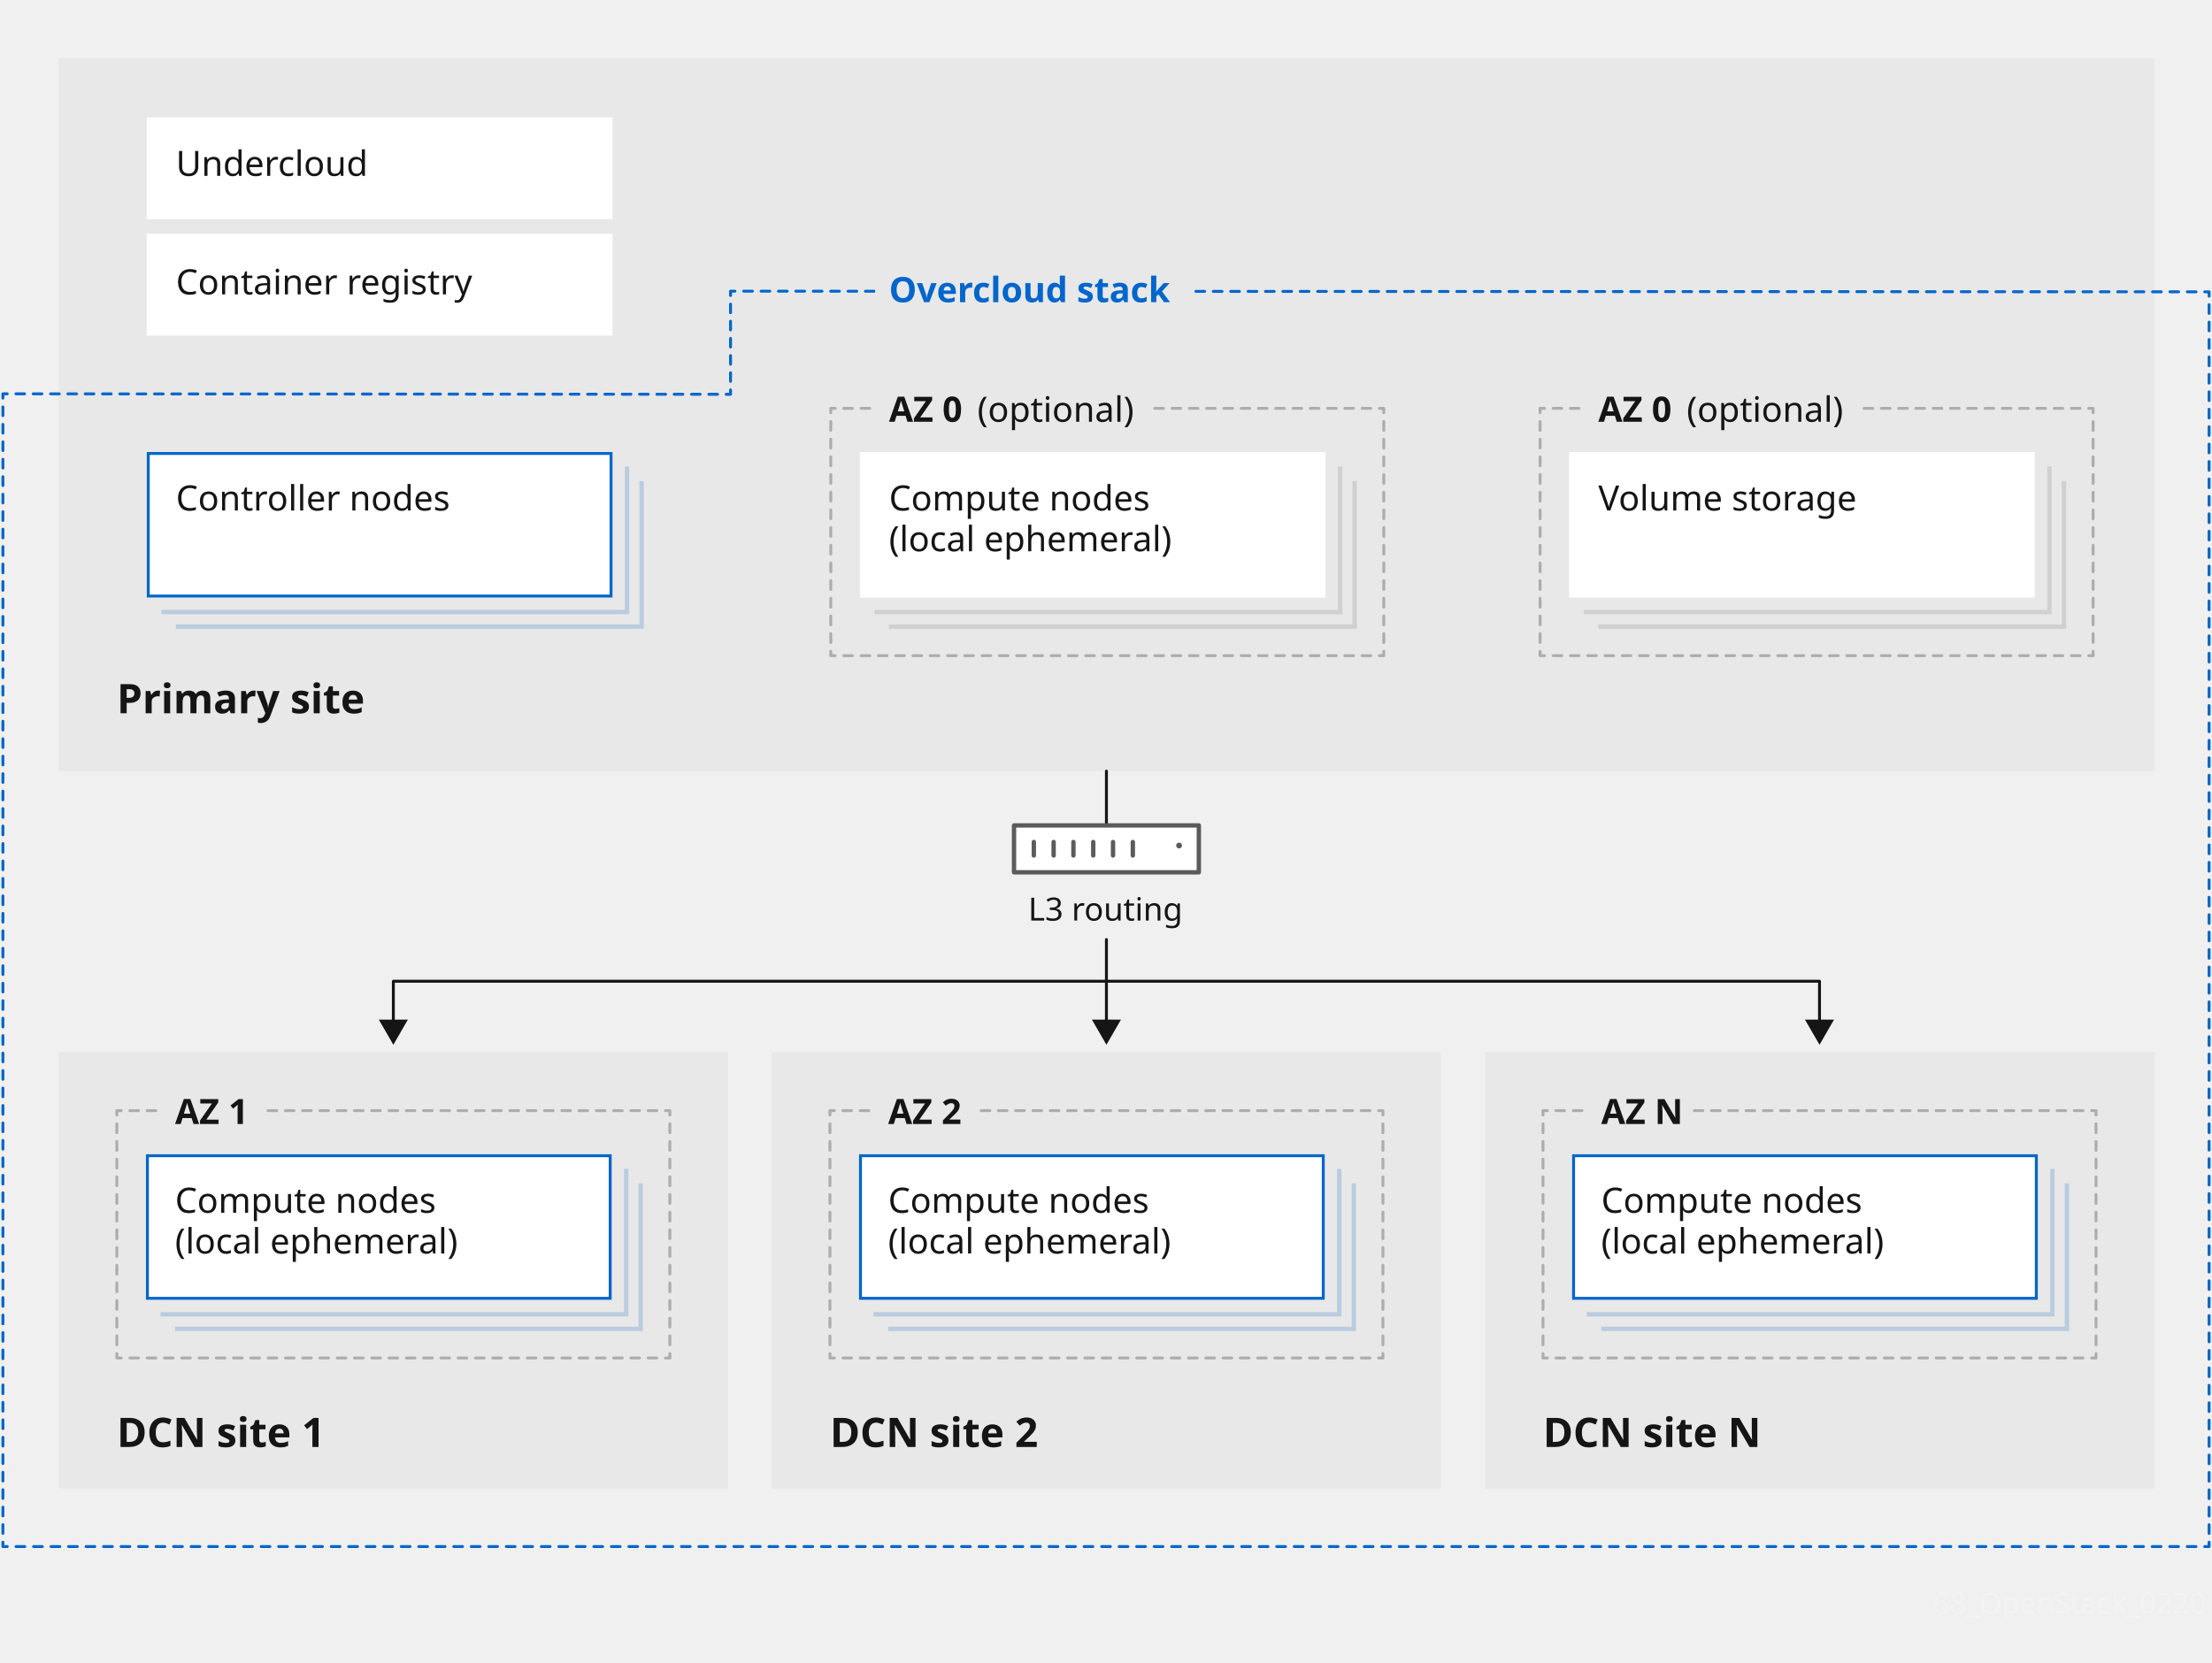
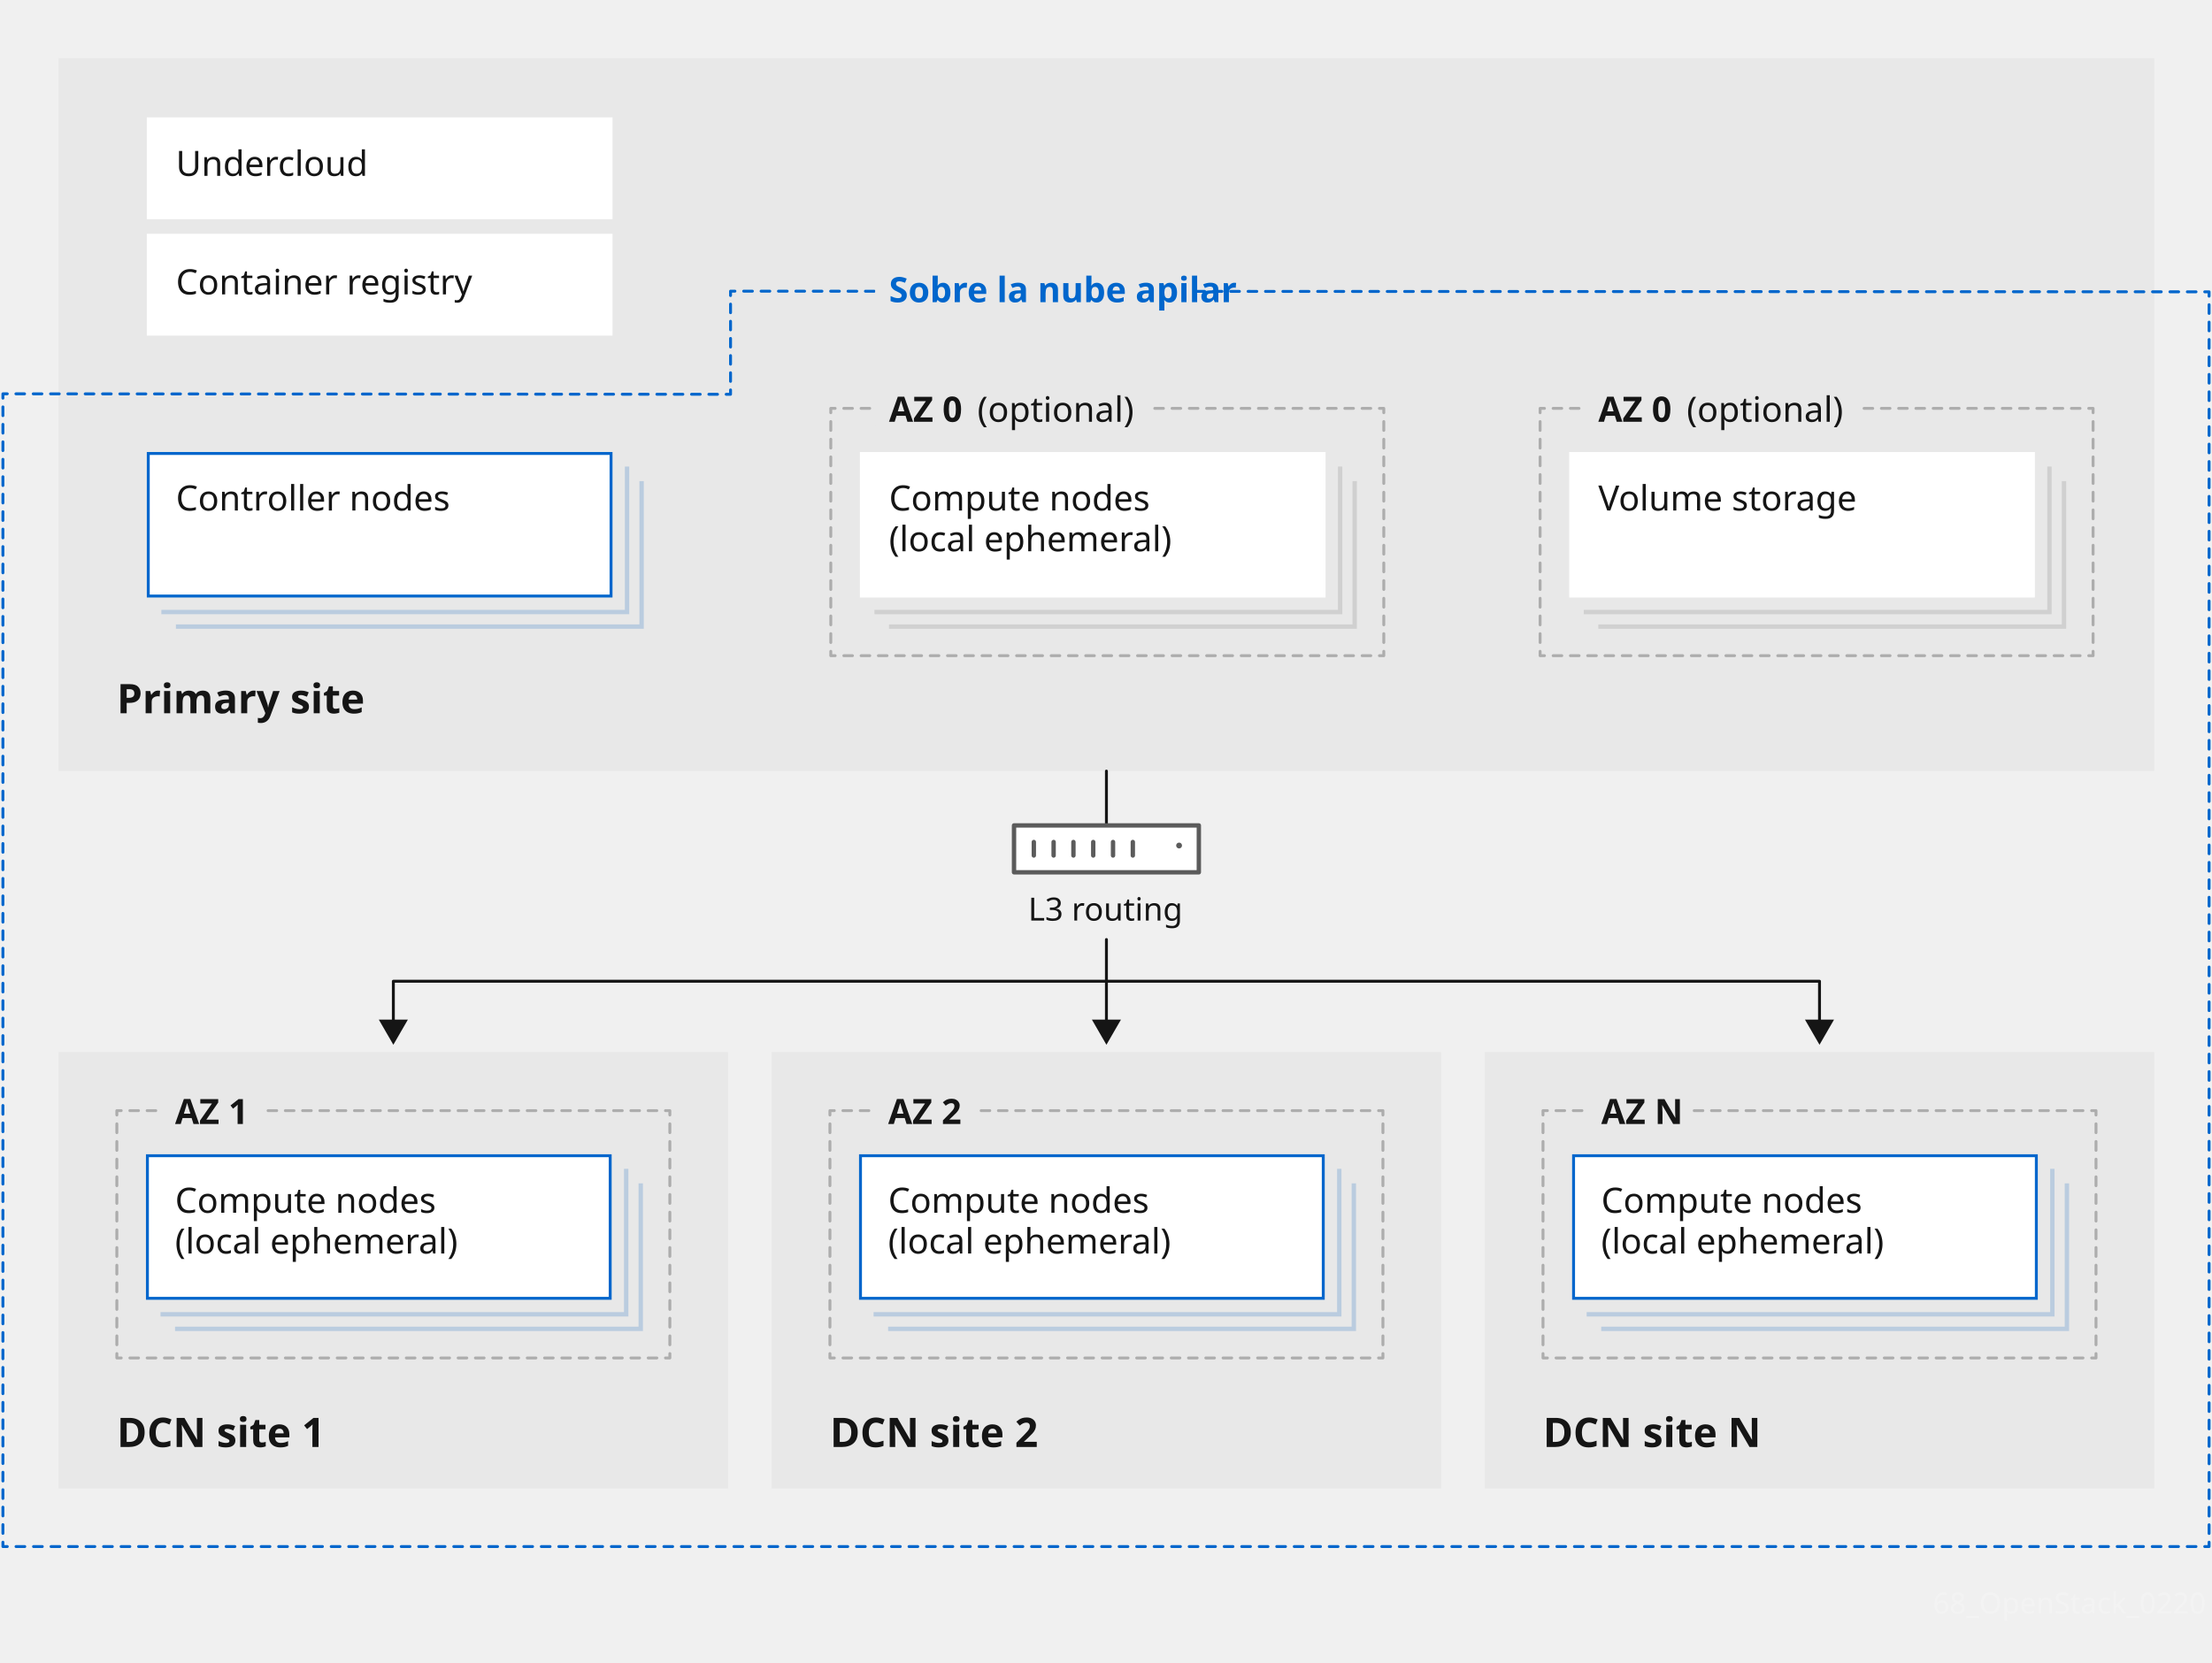
<svg xmlns="http://www.w3.org/2000/svg" width="760" height="571.5" viewBox="0 0 760 571.5">
  <defs>
    <style>
      .a {
        fill: #e8e8e8;
      }

      .b {
        font-size: 14px;
      }

      .b, .f, .t, .u, .y {
        fill: #151515;
      }

      .b, .y, .z {
        font-family: RedHatText-Bold, Red Hat Text;
        font-weight: 700;
      }

      .ab, .c, .g, .h, .i, .j, .l, .m, .n, .o, .p, .q, .r, .s, .w, .x {
        fill: none;
      }

      .c {
        stroke: #baccdf;
      }

      .c, .j {
        stroke-miterlimit: 10;
      }

      .c, .j, .v, .x {
        stroke-width: 1.5px;
      }

      .d, .v {
        fill: #fff;
      }

      .e, .z {
        fill: #06c;
      }

      .f, .y, .z {
        font-size: 12px;
      }

      .f, .u {
        font-family: RedHatText-Medium, Red Hat Text;
        font-weight: 500;
      }

      .g, .h, .i {
        stroke: #adadad;
      }

      .g, .h, .i, .l, .m, .n, .o, .p, .q, .r, .s, .v, .w, .x {
        stroke-linecap: round;
        stroke-linejoin: round;
      }

      .h {
        stroke-dasharray: 2.968 2.968;
      }

      .i {
        stroke-dasharray: 3.037 3.037;
      }

      .j {
        stroke: #d0d0d0;
      }

      .aa, .k {
        font-family: RedHatText-Regular, Red Hat Text;
      }

      .k {
        font-weight: 400;
      }

      .l, .m, .n, .o, .p, .q, .r {
        stroke: #06c;
      }

      .m {
        stroke-dasharray: 2.988 2.988;
      }

      .n {
        stroke-dasharray: 2.949 2.949;
      }

      .o {
        stroke-dasharray: 2.976 2.976;
      }

      .p {
        stroke-dasharray: 3.001 3.001;
      }

      .q {
        stroke-dasharray: 3.008 3.008;
      }

      .r {
        stroke-dasharray: 2.995 2.995;
      }

      .s {
        stroke: #151515;
      }

      .u {
        font-size: 11px;
      }

      .v, .w, .x {
        stroke: #5b5b5b;
      }

      .w {
        stroke-width: 2px;
      }

      .aa {
        font-size: 10px;
        fill: #f3f3f3;
      }
    </style>
  </defs>
  <rect class="a" x="20.147" y="20" width="720" height="245" />
  <text class="b" transform="translate(40.147 245.12)">Primary site</text>
  <g>
    <polyline class="c" points="220.442 165.34 220.442 215.34 60.442 215.34" />
    <polyline class="c" points="215.442 160.34 215.442 210.34 55.442 210.34" />
    <g>
      <rect class="d" x="50.942" y="155.84" width="159" height="49" />
      <path class="e" d="M209.442,156.34v48h-158v-48h158m1-1h-160v50h160v-50Z" />
    </g>
    <text class="f" transform="translate(60.44 175.444)">Controller nodes</text>
  </g>
  <g>
    <polyline class="g" points="475.442 223.84 475.442 225.34 473.942 225.34" />
    <line class="h" x1="470.974" y1="225.34" x2="288.426" y2="225.34" />
    <polyline class="g" points="286.942 225.34 285.442 225.34 285.442 223.84" />
    <line class="i" x1="285.442" y1="220.803" x2="285.442" y2="143.358" />
    <polyline class="g" points="285.442 141.84 285.442 140.34 286.942 140.34" />
    <line class="h" x1="289.91" y1="140.34" x2="472.458" y2="140.34" />
    <polyline class="g" points="473.942 140.34 475.442 140.34 475.442 141.84" />
    <line class="i" x1="475.442" y1="144.877" x2="475.442" y2="222.321" />
  </g>
  <polyline class="j" points="465.442 165.34 465.442 215.34 305.442 215.34" />
  <polyline class="j" points="460.442 160.34 460.442 210.34 300.442 210.34" />
  <rect class="d" x="295.442" y="155.34" width="160" height="50" />
  <text class="f" transform="translate(305.44 175.444)">Compute nodes<tspan class="k">
      <tspan x="0" y="14">(local ephemeral)</tspan>
    </tspan>
  </text>
  <polyline class="j" points="704.147 160.34 704.147 210.34 544.147 210.34" />
  <g>
    <polyline class="j" points="709.147 165.34 709.147 215.34 549.147 215.34" />
    <rect class="d" x="539.147" y="155.34" width="160" height="50" />
  </g>
  <text class="f" transform="translate(549.146 175.444)">Volume storage</text>
  <rect class="a" x="20.147" y="361.555" width="230" height="150" />
  <g>
    <polyline class="g" points="230.147 465.186 230.147 466.686 228.647 466.686" />
    <line class="h" x1="225.679" y1="466.686" x2="43.131" y2="466.686" />
    <polyline class="g" points="41.647 466.686 40.147 466.686 40.147 465.186" />
    <line class="i" x1="40.147" y1="462.148" x2="40.147" y2="384.704" />
    <polyline class="g" points="40.147 383.186 40.147 381.686 41.647 381.686" />
    <line class="h" x1="44.615" y1="381.686" x2="227.163" y2="381.686" />
    <polyline class="g" points="228.647 381.686 230.147 381.686 230.147 383.186" />
    <line class="i" x1="230.147" y1="386.223" x2="230.147" y2="463.667" />
  </g>
  <polyline class="c" points="220.147 406.686 220.147 456.686 60.147 456.686" />
  <polyline class="c" points="215.147 401.686 215.147 451.686 55.147 451.686" />
  <g>
    <rect class="d" x="50.647" y="397.186" width="159" height="49" />
    <path class="e" d="M209.147,397.686v48h-158v-48h158m1-1h-160v50h160v-50Z" />
  </g>
  <text class="f" transform="translate(60.147 416.79)">Compute nodes<tspan class="k">
      <tspan x="0" y="14">(local ephemeral)</tspan>
    </tspan>
  </text>
  <rect class="a" x="510.147" y="361.555" width="230" height="150" />
  <g>
    <polyline class="g" points="720.147 465.186 720.147 466.686 718.647 466.686" />
    <line class="h" x1="715.679" y1="466.686" x2="533.131" y2="466.686" />
    <polyline class="g" points="531.647 466.686 530.147 466.686 530.147 465.186" />
    <line class="i" x1="530.147" y1="462.148" x2="530.147" y2="384.704" />
    <polyline class="g" points="530.147 383.186 530.147 381.686 531.647 381.686" />
    <line class="h" x1="534.615" y1="381.686" x2="717.163" y2="381.686" />
    <polyline class="g" points="718.647 381.686 720.147 381.686 720.147 383.186" />
    <line class="i" x1="720.147" y1="386.223" x2="720.147" y2="463.667" />
  </g>
  <polyline class="c" points="710.147 406.686 710.147 456.686 550.147 456.686" />
  <polyline class="c" points="705.147 401.686 705.147 451.686 545.147 451.686" />
  <g>
    <rect class="d" x="540.647" y="397.186" width="159" height="49" />
    <path class="e" d="M699.147,397.686v48h-158v-48h158m1-1h-160v50h160v-50Z" />
  </g>
  <text class="f" transform="translate(550.147 416.79)">Compute nodes<tspan class="k">
      <tspan x="0" y="14">(local ephemeral)</tspan>
    </tspan>
  </text>
  <g>
    <polyline class="g" points="719.147 223.84 719.147 225.34 717.647 225.34" />
    <line class="h" x1="714.679" y1="225.34" x2="532.131" y2="225.34" />
    <polyline class="g" points="530.647 225.34 529.147 225.34 529.147 223.84" />
    <line class="i" x1="529.147" y1="220.803" x2="529.147" y2="143.358" />
    <polyline class="g" points="529.147 141.84 529.147 140.34 530.647 140.34" />
    <line class="h" x1="533.615" y1="140.34" x2="716.163" y2="140.34" />
    <polyline class="g" points="717.647 140.34 719.147 140.34 719.147 141.84" />
    <line class="i" x1="719.147" y1="144.877" x2="719.147" y2="222.321" />
  </g>
  <g>
    <polyline class="l" points="759 101.786 759 100.286 757.5 100.286" />
    <line class="m" x1="754.512" y1="100.284" x2="253.994" y2="100.064" />
    <polyline class="l" points="252.5 100.063 251 100.063 251 101.563" />
    <line class="n" x1="251" y1="104.512" x2="251" y2="132.53" />
    <polyline class="l" points="251 134.005 251 135.505 249.5 135.504" />
    <line class="o" x1="246.524" y1="135.502" x2="3.988" y2="135.342" />
    <polyline class="l" points="2.5 135.341 1 135.34 1 136.84" />
    <line class="p" x1="1" y1="139.841" x2="1" y2="528.499" />
    <polyline class="l" points="1 530 1 531.5 2.5 531.5" />
    <line class="q" x1="5.508" y1="531.5" x2="755.996" y2="531.5" />
    <polyline class="l" points="757.5 531.5 759 531.5 759 530" />
    <line class="r" x1="759" y1="527.005" x2="759" y2="103.283" />
  </g>
  <g>
    <rect class="d" x="50.442" y="80.34" width="160" height="35" />
    <text class="f" transform="translate(60.44 101.164)">Container registry</text>
  </g>
  <rect class="d" x="50.442" y="40.34" width="160" height="35" />
  <text class="f" transform="translate(60.44 60.444)">Undercloud</text>
  <line class="s" x1="380.147" y1="265" x2="380.147" y2="283.67" />
  <g>
    <line class="s" x1="380.147" y1="322.886" x2="380.147" y2="351.879" />
    <polygon class="t" points="375.161 350.42 380.147 359.055 385.134 350.42 375.161 350.42" />
  </g>
  <g>
    <polyline class="s" points="625.147 351.879 625.147 337.22 135.147 337.22 135.147 351.879" />
    <polygon class="t" points="630.134 350.42 625.147 359.055 620.161 350.42 630.134 350.42" />
    <polygon class="t" points="130.161 350.42 135.147 359.055 140.134 350.42 130.161 350.42" />
  </g>
  <g>
    <text class="u" transform="translate(353.269 316.372)">L3 routing</text>
    <g>
      <rect class="v" x="348.397" y="283.67" width="63.5" height="16.107" />
      <line class="w" x1="405.109" y1="290.577" x2="405.109" y2="290.577" />
      <line class="x" x1="355.201" y1="289.366" x2="355.201" y2="294.01" />
      <line class="x" x1="362.004" y1="289.366" x2="362.004" y2="294.01" />
      <line class="x" x1="368.808" y1="289.366" x2="368.808" y2="294.01" />
      <line class="x" x1="375.612" y1="289.366" x2="375.612" y2="294.01" />
      <line class="x" x1="382.415" y1="289.366" x2="382.415" y2="294.01" />
      <line class="x" x1="389.219" y1="289.366" x2="389.219" y2="294.01" />
    </g>
  </g>
  <text class="b" transform="translate(40.147 497.285)">DCN site 1</text>
  <rect class="a" x="265.147" y="361.555" width="230" height="150" />
  <g>
    <polyline class="g" points="475.147 465.186 475.147 466.686 473.647 466.686" />
    <line class="h" x1="470.679" y1="466.686" x2="288.131" y2="466.686" />
    <polyline class="g" points="286.647 466.686 285.147 466.686 285.147 465.186" />
    <line class="i" x1="285.147" y1="462.148" x2="285.147" y2="384.704" />
    <polyline class="g" points="285.147 383.186 285.147 381.686 286.647 381.686" />
    <line class="h" x1="289.615" y1="381.686" x2="472.163" y2="381.686" />
    <polyline class="g" points="473.647 381.686 475.147 381.686 475.147 383.186" />
    <line class="i" x1="475.147" y1="386.223" x2="475.147" y2="463.667" />
  </g>
  <polyline class="c" points="465.147 406.686 465.147 456.686 305.147 456.686" />
  <polyline class="c" points="460.147 401.686 460.147 451.686 300.147 451.686" />
  <g>
    <rect class="d" x="295.647" y="397.186" width="159" height="49" />
    <path class="e" d="M454.147,397.686v48h-158v-48h158m1-1h-160v50h160v-50Z" />
  </g>
  <text class="f" transform="translate(305.147 416.79)">Compute nodes<tspan class="k">
      <tspan x="0" y="14">(local ephemeral)</tspan>
    </tspan>
  </text>
  <text class="b" transform="translate(285.147 497.285)">DCN site 2</text>
  <text class="b" transform="translate(530.147 497.285)">DCN site N</text>
  <rect class="a" x="55.147" y="376.555" width="34.877" height="12.33" />
  <rect class="a" x="300.147" y="376.555" width="34.877" height="12.33" />
  <rect class="a" x="300.709" y="134.174" width="94.51" height="12.33" />
  <rect class="a" x="300.709" y="94.174" width="109.291" height="12.33" />
  <rect class="a" x="545.147" y="376.555" width="34.877" height="12.33" />
  <text class="y" transform="translate(60.147 386.29)">AZ 1</text>
  <text class="y" transform="translate(305.147 386.29)">AZ 2</text>
  <text class="y" transform="translate(550.147 386.29)">AZ N</text>
  <text class="y" transform="translate(305.44 144.944)">AZ 0<tspan class="k" x="27.252" y="0" xml:space="preserve"> (optional)</tspan>
  </text>
  <rect class="a" x="544.225" y="134.174" width="94.51" height="12.33" />
  <text class="y" transform="translate(549.146 144.944)">AZ 0<tspan class="k" x="27.252" y="0" xml:space="preserve"> (optional)</tspan>
  </text>
-   <text class="z" transform="translate(305.44 103.846)">Overcloud stack</text>
+   <text class="z" transform="translate(305.44 103.846)">Sobre la nube apilar</text>
  <g>
    <text class="aa" transform="translate(664.102 554.517)">68_OpenStack_0220</text>
    <rect class="ab" y="531.5" width="760" height="40" />
  </g>
</svg>
